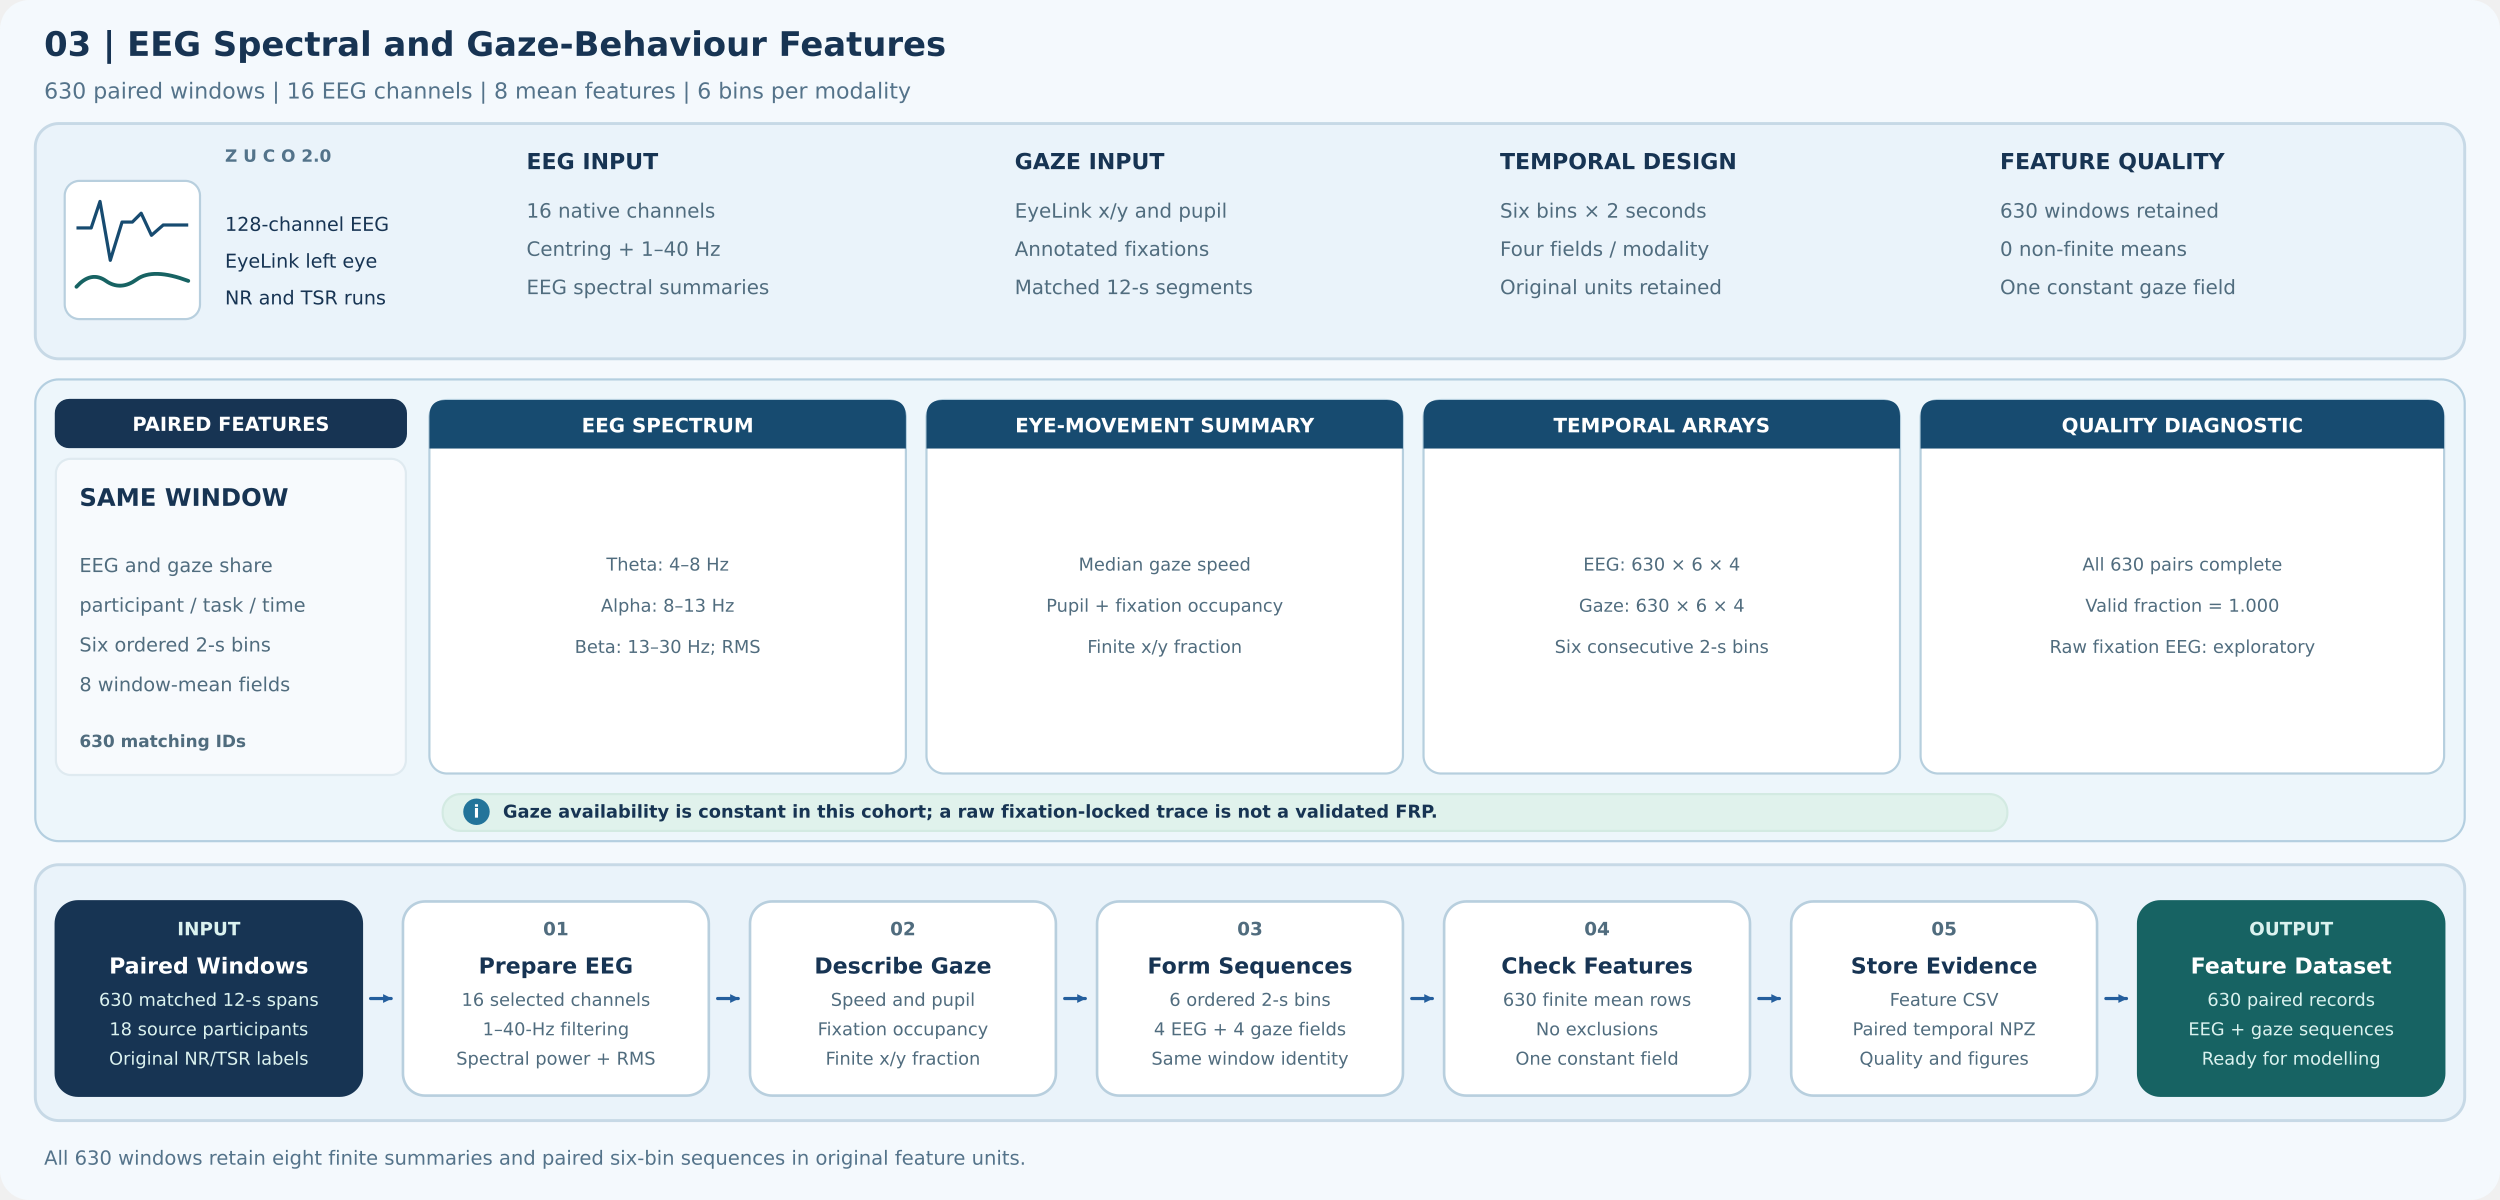
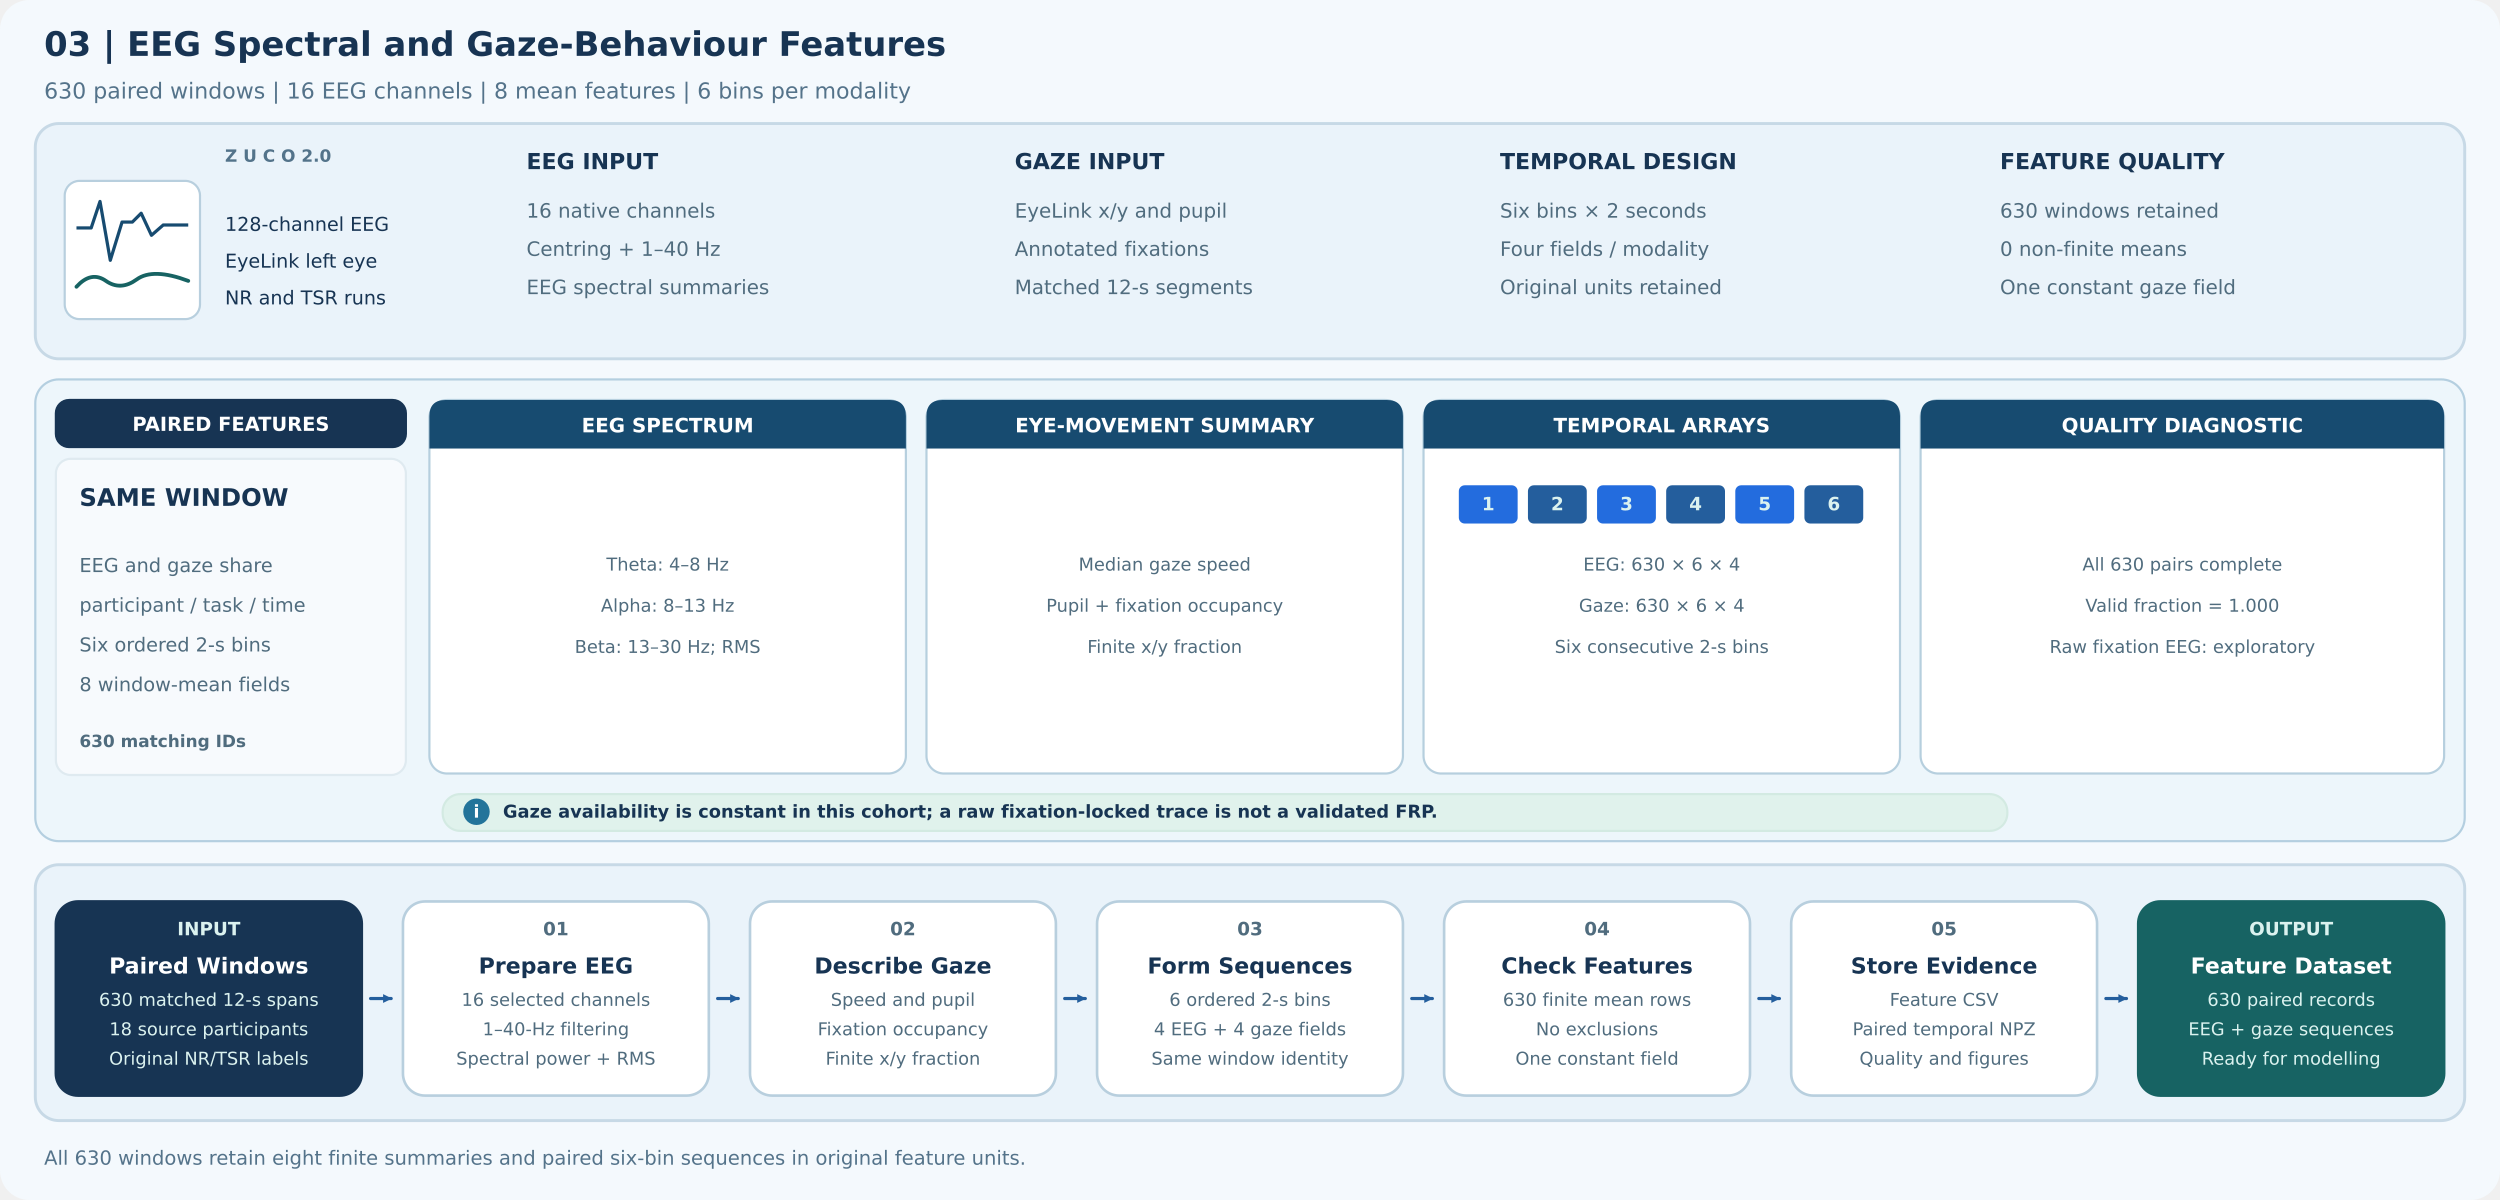
<svg xmlns="http://www.w3.org/2000/svg" width="1700" height="816" viewBox="0 0 1700 816" role="img" aria-labelledby="title desc">
  <defs>
    <marker id="arr" markerUnits="userSpaceOnUse" markerWidth="6" markerHeight="6" refX="5.5" refY="3" orient="auto">
      <path d="M0 0 L6 3 L0 6 Z" fill="#245E9D" />
    </marker>
    <style>text { font-family: DejaVu Sans, Arial, sans-serif; font-weight: 400; }
.figure-title { font-size:23px; font-weight:700; fill:#173453; }
.subtitle { font-size:15px; fill:#54738A; }
.source-heading { font-size:11.5px; font-weight:700; fill:#53738A; }
.source-label { font-size:13px; fill:#173453; }
.context-heading { font-size:15px; font-weight:700; fill:#173453; }
.context-body { font-size:13.5px; fill:#506C7E; }
.section-label { font-size:13.2px; font-weight:700; fill:#FFFFFF; }
.focus-heading { font-size:16.5px; font-weight:700; fill:#173453; }
.focus-body { font-size:13.1px; fill:#506C7E; }
.qualification { font-size:11.5px; font-weight:700; fill:#506C7E; }
.card-heading { font-size:13.5px; font-weight:700; fill:#FFFFFF; }
.card-body { font-size:12.1px; fill:#506C7E; }
.chart-label { font-size:11.8px; fill:#506C7E; }
.scientific-note { font-size:12.1px; font-weight:700; fill:#173453; }
.workflow-id { font-size:12.5px; font-weight:700; fill:#506C7E; }
.workflow-heading { font-size:15px; font-weight:700; fill:#173453; }
.workflow-body { font-size:12.1px; fill:#506C7E; }
.terminal-id { font-size:12.5px; font-weight:700; fill:#DBF2EF; }
.terminal-heading { font-size:15px; font-weight:700; fill:#FFFFFF; }
.terminal-body { font-size:12.1px; fill:#DBF2EF; }
.footer { font-size:13.3px; fill:#54738A; }
.info-mark { font-size:12px; font-weight:700; fill:#FFFFFF; }</style>
  </defs>
  <rect id="canvas" x="0" y="0" width="1700" height="816" rx="20" fill="#F4F9FD" />
  <g id="band-0-header">
    <text id="text-001" x="30" y="38" class="figure-title" data-container="canvas">03 | EEG Spectral and Gaze-Behaviour Features</text>
    <text id="text-002" x="30" y="67" class="subtitle" data-container="canvas">630 paired windows | 16 EEG channels | 8 mean features | 6 bins per modality</text>
  </g>
  <g id="band-1-context">
    <rect id="context-container" x="24" y="84" width="1652" height="160" rx="16" fill="#EAF3FA" stroke="#C7D9E6" stroke-width="2" />
    <g id="source-schematic" data-slot="replace-for-actual-data-source">
      <g id="paired-signal-icon">
        <rect x="44" y="123" width="92" height="94" rx="10" fill="#FFFFFF" stroke="#B8CFDE" stroke-width="1.5" />
        <path d="M52 155 L62 155 L68 137 L75 177 L83 151 L90 151 L96 145 L103 160 L111 153 L128 153" fill="none" stroke="#174B70" stroke-width="2.2" stroke-linejoin="round" />
        <path d="M52 195 Q62 184 72 191 T93 190 T128 191" fill="none" stroke="#176363" stroke-width="2.6" stroke-linecap="round" />
      </g>
      <text id="text-003" x="153" y="110" class="source-heading" data-container="context-container">Z U C O   2.0</text>
      <text id="text-004" x="153" y="157" class="source-label" data-container="context-container">128-channel EEG</text>
      <text id="text-005" x="153" y="182" class="source-label" data-container="context-container">EyeLink left eye</text>
      <text id="text-006" x="153" y="207" class="source-label" data-container="context-container">NR and TSR runs</text>
    </g>
    <g id="context-module-1">
      <text id="text-007" x="358" y="115" class="context-heading" data-container="context-container">EEG INPUT</text>
      <text id="text-008" x="358" y="148" class="context-body" data-container="context-container">16 native channels</text>
      <text id="text-009" x="358" y="174" class="context-body" data-container="context-container">Centring + 1–40 Hz</text>
      <text id="text-010" x="358" y="200" class="context-body" data-container="context-container">EEG spectral summaries</text>
    </g>
    <g id="context-module-2">
      <text id="text-011" x="690" y="115" class="context-heading" data-container="context-container">GAZE INPUT</text>
      <text id="text-012" x="690" y="148" class="context-body" data-container="context-container">EyeLink x/y and pupil</text>
      <text id="text-013" x="690" y="174" class="context-body" data-container="context-container">Annotated fixations</text>
      <text id="text-014" x="690" y="200" class="context-body" data-container="context-container">Matched 12-s segments</text>
    </g>
    <g id="context-module-3">
      <text id="text-015" x="1020" y="115" class="context-heading" data-container="context-container">TEMPORAL DESIGN</text>
      <text id="text-016" x="1020" y="148" class="context-body" data-container="context-container">Six bins × 2 seconds</text>
      <text id="text-017" x="1020" y="174" class="context-body" data-container="context-container">Four fields / modality</text>
      <text id="text-018" x="1020" y="200" class="context-body" data-container="context-container">Original units retained</text>
    </g>
    <g id="context-module-4">
      <text id="text-019" x="1360" y="115" class="context-heading" data-container="context-container">FEATURE QUALITY</text>
      <text id="text-020" x="1360" y="148" class="context-body" data-container="context-container">630 windows retained</text>
      <text id="text-021" x="1360" y="174" class="context-body" data-container="context-container">0 non-finite means</text>
      <text id="text-022" x="1360" y="200" class="context-body" data-container="context-container">One constant gaze field</text>
    </g>
  </g>
  <g id="band-2-analysis">
    <rect id="analysis-container" x="24" y="258" width="1652" height="314" rx="16" fill="#EDF6FB" stroke="#B4CFE0" stroke-width="1.5" />
    <g id="analysis-focus">
      <rect id="section-label-box" x="38" y="272" width="238" height="32" rx="9" fill="#173453" stroke="#173453" stroke-width="1.5" />
      <text id="text-023" x="157" y="293" class="section-label" text-anchor="middle" data-container="section-label-box">PAIRED FEATURES</text>
      <rect id="focus-card" x="38" y="312" width="238" height="215" rx="10" fill="#F7FAFD" stroke="#DFEAF0" stroke-width="1.5" />
      <text id="text-024" x="54" y="344" class="focus-heading" data-container="focus-card">SAME WINDOW</text>
      <text id="text-025" x="54" y="389" class="focus-body" data-container="focus-card">EEG and gaze share</text>
      <text id="text-026" x="54" y="416" class="focus-body" data-container="focus-card">participant / task / time</text>
      <text id="text-027" x="54" y="443" class="focus-body" data-container="focus-card">Six ordered 2-s bins</text>
      <text id="text-028" x="54" y="470" class="focus-body" data-container="focus-card">8 window-mean fields</text>
      <text id="text-029" x="54" y="508" class="qualification" data-container="focus-card">630 matching IDs</text>
    </g>
    <g id="evidence-panel-1">
      <rect id="evidence-card-1" x="292" y="272" width="324" height="254" rx="12" fill="#FFFFFF" stroke="#B6CFDE" stroke-width="1.5" />
      <path id="evidence-header-1" d="M303 272 H605 Q616 272 616 283 V305 H292 V283 Q292 272 303 272 Z" fill="#174B70" />
      <text id="text-030" x="454.0" y="294" class="card-heading" text-anchor="middle" data-container="evidence-card-1">EEG SPECTRUM</text>
      <g id="evidence-content-1" data-slot="scientific-content">
        <text id="text-031" x="454.0" y="388" class="card-body" text-anchor="middle" data-container="evidence-card-1">Theta: 4–8 Hz</text>
        <text id="text-032" x="454.0" y="416" class="card-body" text-anchor="middle" data-container="evidence-card-1">Alpha: 8–13 Hz</text>
        <text id="text-033" x="454.0" y="444" class="card-body" text-anchor="middle" data-container="evidence-card-1">Beta: 13–30 Hz; RMS</text>
      </g>
    </g>
    <g id="evidence-panel-2">
      <rect id="evidence-card-2" x="630" y="272" width="324" height="254" rx="12" fill="#FFFFFF" stroke="#B6CFDE" stroke-width="1.5" />
      <path id="evidence-header-2" d="M641 272 H943 Q954 272 954 283 V305 H630 V283 Q630 272 641 272 Z" fill="#174B70" />
      <text id="text-034" x="792.0" y="294" class="card-heading" text-anchor="middle" data-container="evidence-card-2">EYE-MOVEMENT SUMMARY</text>
      <g id="evidence-content-2" data-slot="scientific-content">
        <text id="text-035" x="792.0" y="388" class="card-body" text-anchor="middle" data-container="evidence-card-2">Median gaze speed</text>
        <text id="text-036" x="792.0" y="416" class="card-body" text-anchor="middle" data-container="evidence-card-2">Pupil + fixation occupancy</text>
        <text id="text-037" x="792.0" y="444" class="card-body" text-anchor="middle" data-container="evidence-card-2">Finite x/y fraction</text>
      </g>
    </g>
    <g id="evidence-panel-3">
      <rect id="evidence-card-3" x="968" y="272" width="324" height="254" rx="12" fill="#FFFFFF" stroke="#B6CFDE" stroke-width="1.5" />
      <path id="evidence-header-3" d="M979 272 H1281 Q1292 272 1292 283 V305 H968 V283 Q968 272 979 272 Z" fill="#174B70" />
      <text id="text-038" x="1130.0" y="294" class="card-heading" text-anchor="middle" data-container="evidence-card-3">TEMPORAL ARRAYS</text>
      <g id="evidence-content-3" data-slot="scientific-content">
+         <g id="stage03-six-bin-sequence" role="img" aria-label="Six consecutive two-second feature bins covering one twelve-second window">
+           <rect x="992" y="330" width="40" height="26" rx="4" fill="#236CDE" />
+           <rect x="1039" y="330" width="40" height="26" rx="4" fill="#245E9D" />
+           <rect x="1086" y="330" width="40" height="26" rx="4" fill="#236CDE" />
+           <rect x="1133" y="330" width="40" height="26" rx="4" fill="#245E9D" />
+           <rect x="1180" y="330" width="40" height="26" rx="4" fill="#236CDE" />
+           <rect x="1227" y="330" width="40" height="26" rx="4" fill="#245E9D" />
+           <text x="1012" y="347" class="terminal-id" text-anchor="middle">1</text>
+           <text x="1059" y="347" class="terminal-id" text-anchor="middle">2</text>
+           <text x="1106" y="347" class="terminal-id" text-anchor="middle">3</text>
+           <text x="1153" y="347" class="terminal-id" text-anchor="middle">4</text>
+           <text x="1200" y="347" class="terminal-id" text-anchor="middle">5</text>
+           <text x="1247" y="347" class="terminal-id" text-anchor="middle">6</text>
+         </g>
        <text id="text-039" x="1130.0" y="388" class="card-body" text-anchor="middle" data-container="evidence-card-3">EEG: 630 × 6 × 4</text>
        <text id="text-040" x="1130.0" y="416" class="card-body" text-anchor="middle" data-container="evidence-card-3">Gaze: 630 × 6 × 4</text>
        <text id="text-041" x="1130.0" y="444" class="card-body" text-anchor="middle" data-container="evidence-card-3">Six consecutive 2-s bins</text>
      </g>
    </g>
    <g id="evidence-panel-4">
      <rect id="evidence-card-4" x="1306" y="272" width="356" height="254" rx="12" fill="#FFFFFF" stroke="#B6CFDE" stroke-width="1.5" />
      <path id="evidence-header-4" d="M1317 272 H1651 Q1662 272 1662 283 V305 H1306 V283 Q1306 272 1317 272 Z" fill="#174B70" />
      <text id="text-042" x="1484.0" y="294" class="card-heading" text-anchor="middle" data-container="evidence-card-4">QUALITY DIAGNOSTIC</text>
      <g id="evidence-content-4" data-slot="scientific-content">
        <text id="text-043" x="1484.0" y="388" class="card-body" text-anchor="middle" data-container="evidence-card-4">All 630 pairs complete</text>
        <text id="text-044" x="1484.0" y="416" class="card-body" text-anchor="middle" data-container="evidence-card-4">Valid fraction = 1.000</text>
        <text id="text-045" x="1484.0" y="444" class="card-body" text-anchor="middle" data-container="evidence-card-4">Raw fixation EEG: exploratory</text>
      </g>
    </g>
    <g id="optional-scientific-note" data-optional="true">
      <rect id="note-strip" x="301" y="540" width="1064" height="25" rx="12" fill="#E0F2EC" stroke="#D3EAE2" stroke-width="1.5" />
      <circle cx="324" cy="552" r="9" fill="#23749A" />
      <text id="text-046" x="324" y="556" class="info-mark" text-anchor="middle">i</text>
      <text id="text-047" x="342" y="556" class="scientific-note" data-container="note-strip">Gaze availability is constant in this cohort; a raw fixation-locked trace is not a validated FRP.</text>
    </g>
  </g>
  <g id="band-3-workflow">
    <rect id="workflow-container" x="24" y="588" width="1652" height="174" rx="16" fill="#EAF3FA" stroke="#C7D9E6" stroke-width="2" />
    <g id="workflow-input">
      <rect id="workflow-node-0" x="38" y="613" width="208" height="132" rx="15" fill="#173453" stroke="#173453" stroke-width="1.8" />
      <text id="text-048" x="142" y="636" class="terminal-id" text-anchor="middle" data-container="workflow-node-0">INPUT</text>
      <text id="text-049" x="142" y="662" class="terminal-heading" text-anchor="middle" data-container="workflow-node-0">Paired Windows</text>
      <text id="text-050" x="142" y="684" class="terminal-body" text-anchor="middle" data-container="workflow-node-0">630 matched 12-s spans</text>
      <text id="text-051" x="142" y="704" class="terminal-body" text-anchor="middle" data-container="workflow-node-0">18 source participants</text>
      <text id="text-052" x="142" y="724" class="terminal-body" text-anchor="middle" data-container="workflow-node-0">Original NR/TSR labels</text>
    </g>
    <path id="workflow-connector-0" d="M252 679 H266" fill="none" stroke="#245E9D" stroke-width="2.2" stroke-linecap="round" marker-end="url(#arr)" />
    <g id="workflow-process-1">
      <rect id="workflow-node-1" x="274" y="613" width="208" height="132" rx="15" fill="#FFFFFF" stroke="#B8CFDE" stroke-width="1.8" />
      <text id="text-053" x="378" y="636" class="workflow-id" text-anchor="middle" data-container="workflow-node-1">01</text>
      <text id="text-054" x="378" y="662" class="workflow-heading" text-anchor="middle" data-container="workflow-node-1">Prepare EEG</text>
      <text id="text-055" x="378" y="684" class="workflow-body" text-anchor="middle" data-container="workflow-node-1">16 selected channels</text>
      <text id="text-056" x="378" y="704" class="workflow-body" text-anchor="middle" data-container="workflow-node-1">1–40-Hz filtering</text>
      <text id="text-057" x="378" y="724" class="workflow-body" text-anchor="middle" data-container="workflow-node-1">Spectral power + RMS</text>
    </g>
    <path id="workflow-connector-1" d="M488 679 H502" fill="none" stroke="#245E9D" stroke-width="2.2" stroke-linecap="round" marker-end="url(#arr)" />
    <g id="workflow-process-2">
      <rect id="workflow-node-2" x="510" y="613" width="208" height="132" rx="15" fill="#FFFFFF" stroke="#B8CFDE" stroke-width="1.8" />
      <text id="text-058" x="614" y="636" class="workflow-id" text-anchor="middle" data-container="workflow-node-2">02</text>
      <text id="text-059" x="614" y="662" class="workflow-heading" text-anchor="middle" data-container="workflow-node-2">Describe Gaze</text>
      <text id="text-060" x="614" y="684" class="workflow-body" text-anchor="middle" data-container="workflow-node-2">Speed and pupil</text>
      <text id="text-061" x="614" y="704" class="workflow-body" text-anchor="middle" data-container="workflow-node-2">Fixation occupancy</text>
      <text id="text-062" x="614" y="724" class="workflow-body" text-anchor="middle" data-container="workflow-node-2">Finite x/y fraction</text>
    </g>
    <path id="workflow-connector-2" d="M724 679 H738" fill="none" stroke="#245E9D" stroke-width="2.2" stroke-linecap="round" marker-end="url(#arr)" />
    <g id="workflow-process-3">
      <rect id="workflow-node-3" x="746" y="613" width="208" height="132" rx="15" fill="#FFFFFF" stroke="#B8CFDE" stroke-width="1.8" />
      <text id="text-063" x="850" y="636" class="workflow-id" text-anchor="middle" data-container="workflow-node-3">03</text>
      <text id="text-064" x="850" y="662" class="workflow-heading" text-anchor="middle" data-container="workflow-node-3">Form Sequences</text>
      <text id="text-065" x="850" y="684" class="workflow-body" text-anchor="middle" data-container="workflow-node-3">6 ordered 2-s bins</text>
      <text id="text-066" x="850" y="704" class="workflow-body" text-anchor="middle" data-container="workflow-node-3">4 EEG + 4 gaze fields</text>
      <text id="text-067" x="850" y="724" class="workflow-body" text-anchor="middle" data-container="workflow-node-3">Same window identity</text>
    </g>
    <path id="workflow-connector-3" d="M960 679 H974" fill="none" stroke="#245E9D" stroke-width="2.2" stroke-linecap="round" marker-end="url(#arr)" />
    <g id="workflow-process-4">
      <rect id="workflow-node-4" x="982" y="613" width="208" height="132" rx="15" fill="#FFFFFF" stroke="#B8CFDE" stroke-width="1.8" />
      <text id="text-068" x="1086" y="636" class="workflow-id" text-anchor="middle" data-container="workflow-node-4">04</text>
      <text id="text-069" x="1086" y="662" class="workflow-heading" text-anchor="middle" data-container="workflow-node-4">Check Features</text>
      <text id="text-070" x="1086" y="684" class="workflow-body" text-anchor="middle" data-container="workflow-node-4">630 finite mean rows</text>
      <text id="text-071" x="1086" y="704" class="workflow-body" text-anchor="middle" data-container="workflow-node-4">No exclusions</text>
      <text id="text-072" x="1086" y="724" class="workflow-body" text-anchor="middle" data-container="workflow-node-4">One constant field</text>
    </g>
    <path id="workflow-connector-4" d="M1196 679 H1210" fill="none" stroke="#245E9D" stroke-width="2.2" stroke-linecap="round" marker-end="url(#arr)" />
    <g id="workflow-process-5">
      <rect id="workflow-node-5" x="1218" y="613" width="208" height="132" rx="15" fill="#FFFFFF" stroke="#B8CFDE" stroke-width="1.8" />
      <text id="text-073" x="1322" y="636" class="workflow-id" text-anchor="middle" data-container="workflow-node-5">05</text>
      <text id="text-074" x="1322" y="662" class="workflow-heading" text-anchor="middle" data-container="workflow-node-5">Store Evidence</text>
      <text id="text-075" x="1322" y="684" class="workflow-body" text-anchor="middle" data-container="workflow-node-5">Feature CSV</text>
      <text id="text-076" x="1322" y="704" class="workflow-body" text-anchor="middle" data-container="workflow-node-5">Paired temporal NPZ</text>
      <text id="text-077" x="1322" y="724" class="workflow-body" text-anchor="middle" data-container="workflow-node-5">Quality and figures</text>
    </g>
    <path id="workflow-connector-5" d="M1432 679 H1446" fill="none" stroke="#245E9D" stroke-width="2.2" stroke-linecap="round" marker-end="url(#arr)" />
    <g id="workflow-output">
      <rect id="workflow-node-6" x="1454" y="613" width="208" height="132" rx="15" fill="#176363" stroke="#176363" stroke-width="1.8" />
      <text id="text-078" x="1558" y="636" class="terminal-id" text-anchor="middle" data-container="workflow-node-6">OUTPUT</text>
      <text id="text-079" x="1558" y="662" class="terminal-heading" text-anchor="middle" data-container="workflow-node-6">Feature Dataset</text>
      <text id="text-080" x="1558" y="684" class="terminal-body" text-anchor="middle" data-container="workflow-node-6">630 paired records</text>
      <text id="text-081" x="1558" y="704" class="terminal-body" text-anchor="middle" data-container="workflow-node-6">EEG + gaze sequences</text>
      <text id="text-082" x="1558" y="724" class="terminal-body" text-anchor="middle" data-container="workflow-node-6">Ready for modelling</text>
    </g>
  </g>
  <g id="band-4-summary">
    <text id="text-083" x="30" y="792" class="footer" data-container="canvas">All 630 windows retain eight finite summaries and paired six-bin sequences in original feature units.</text>
  </g>
</svg>
